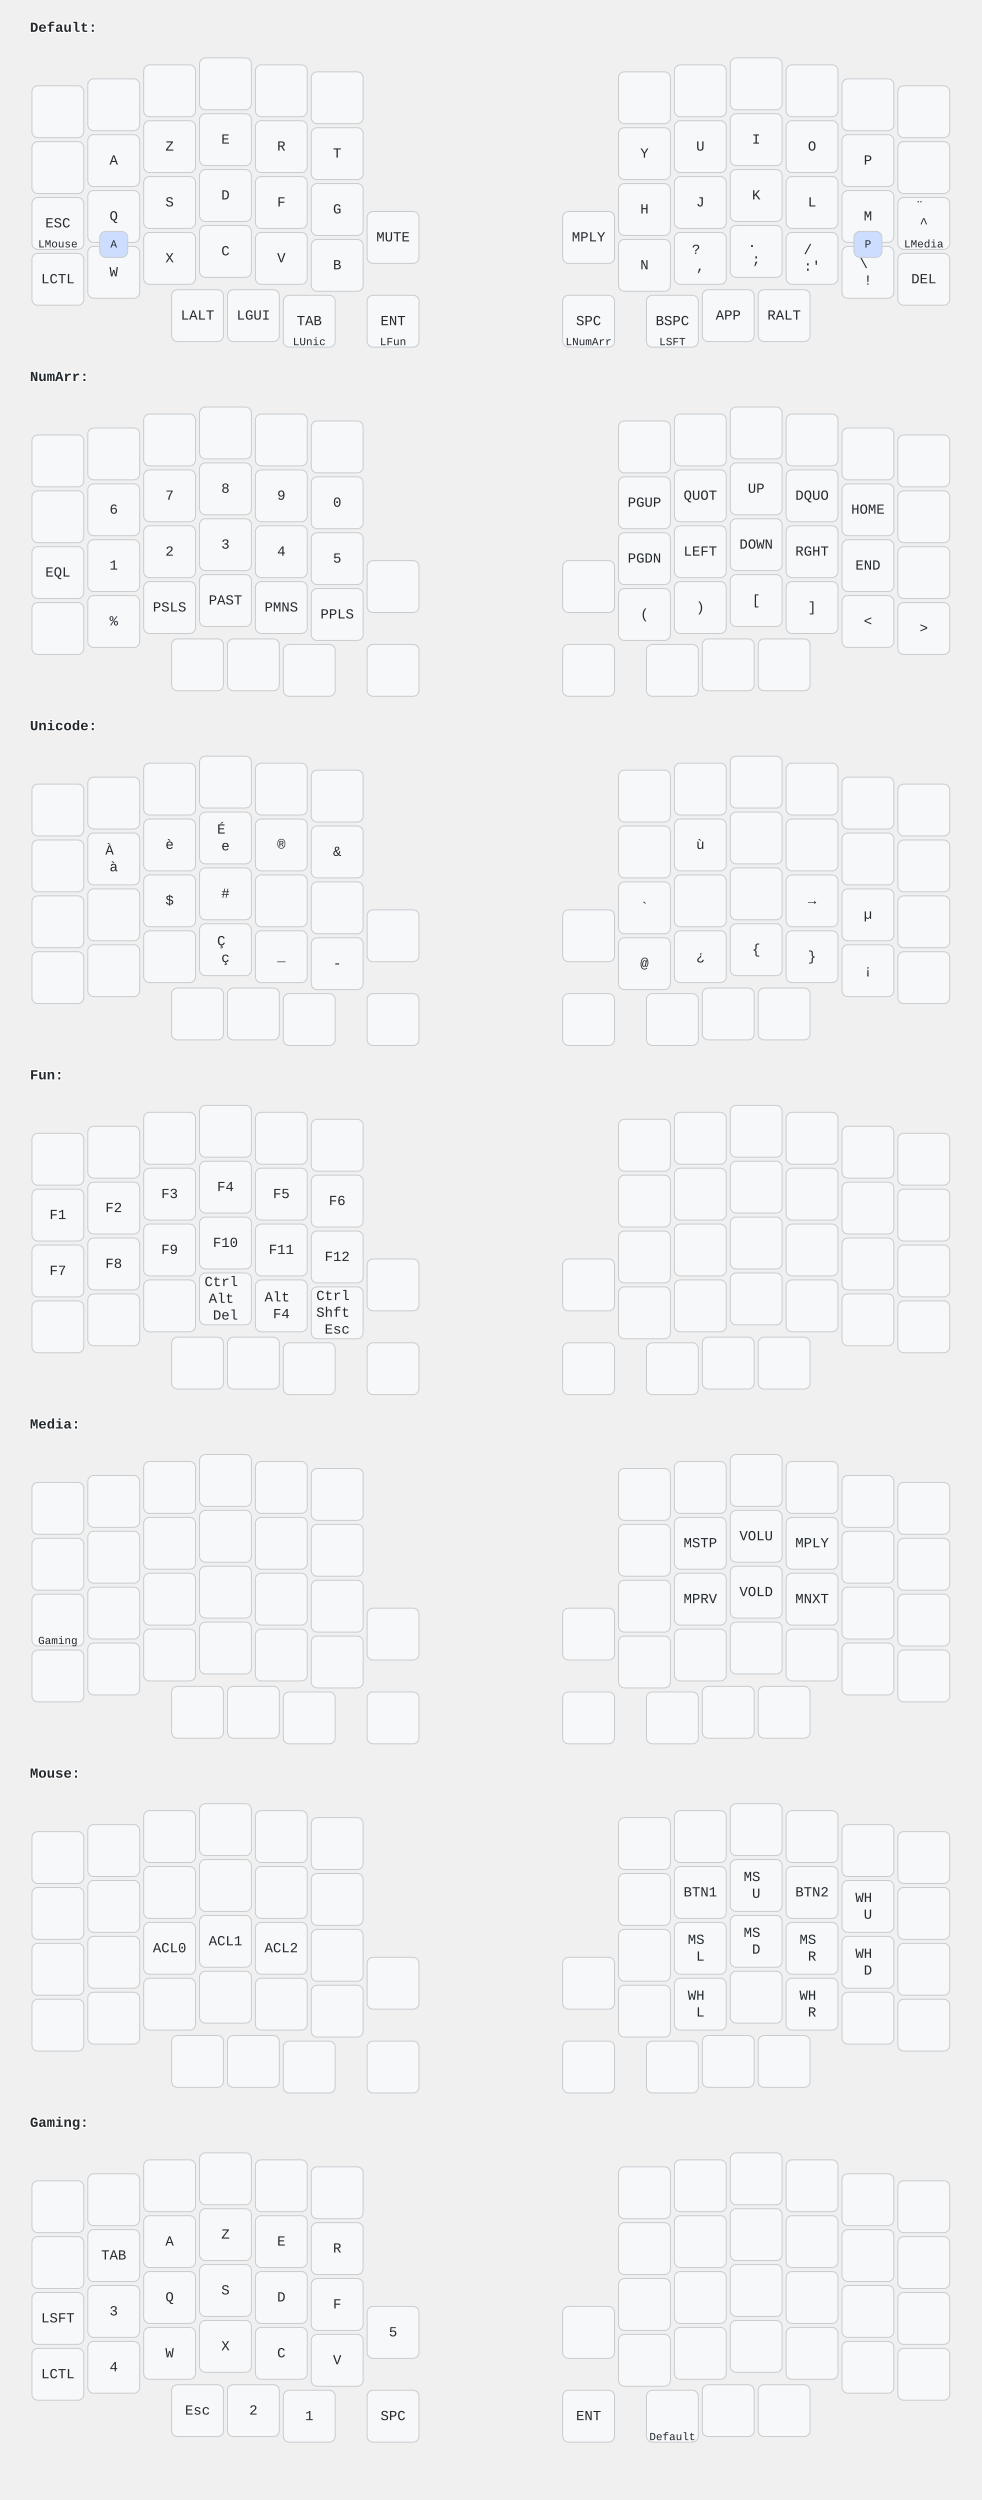
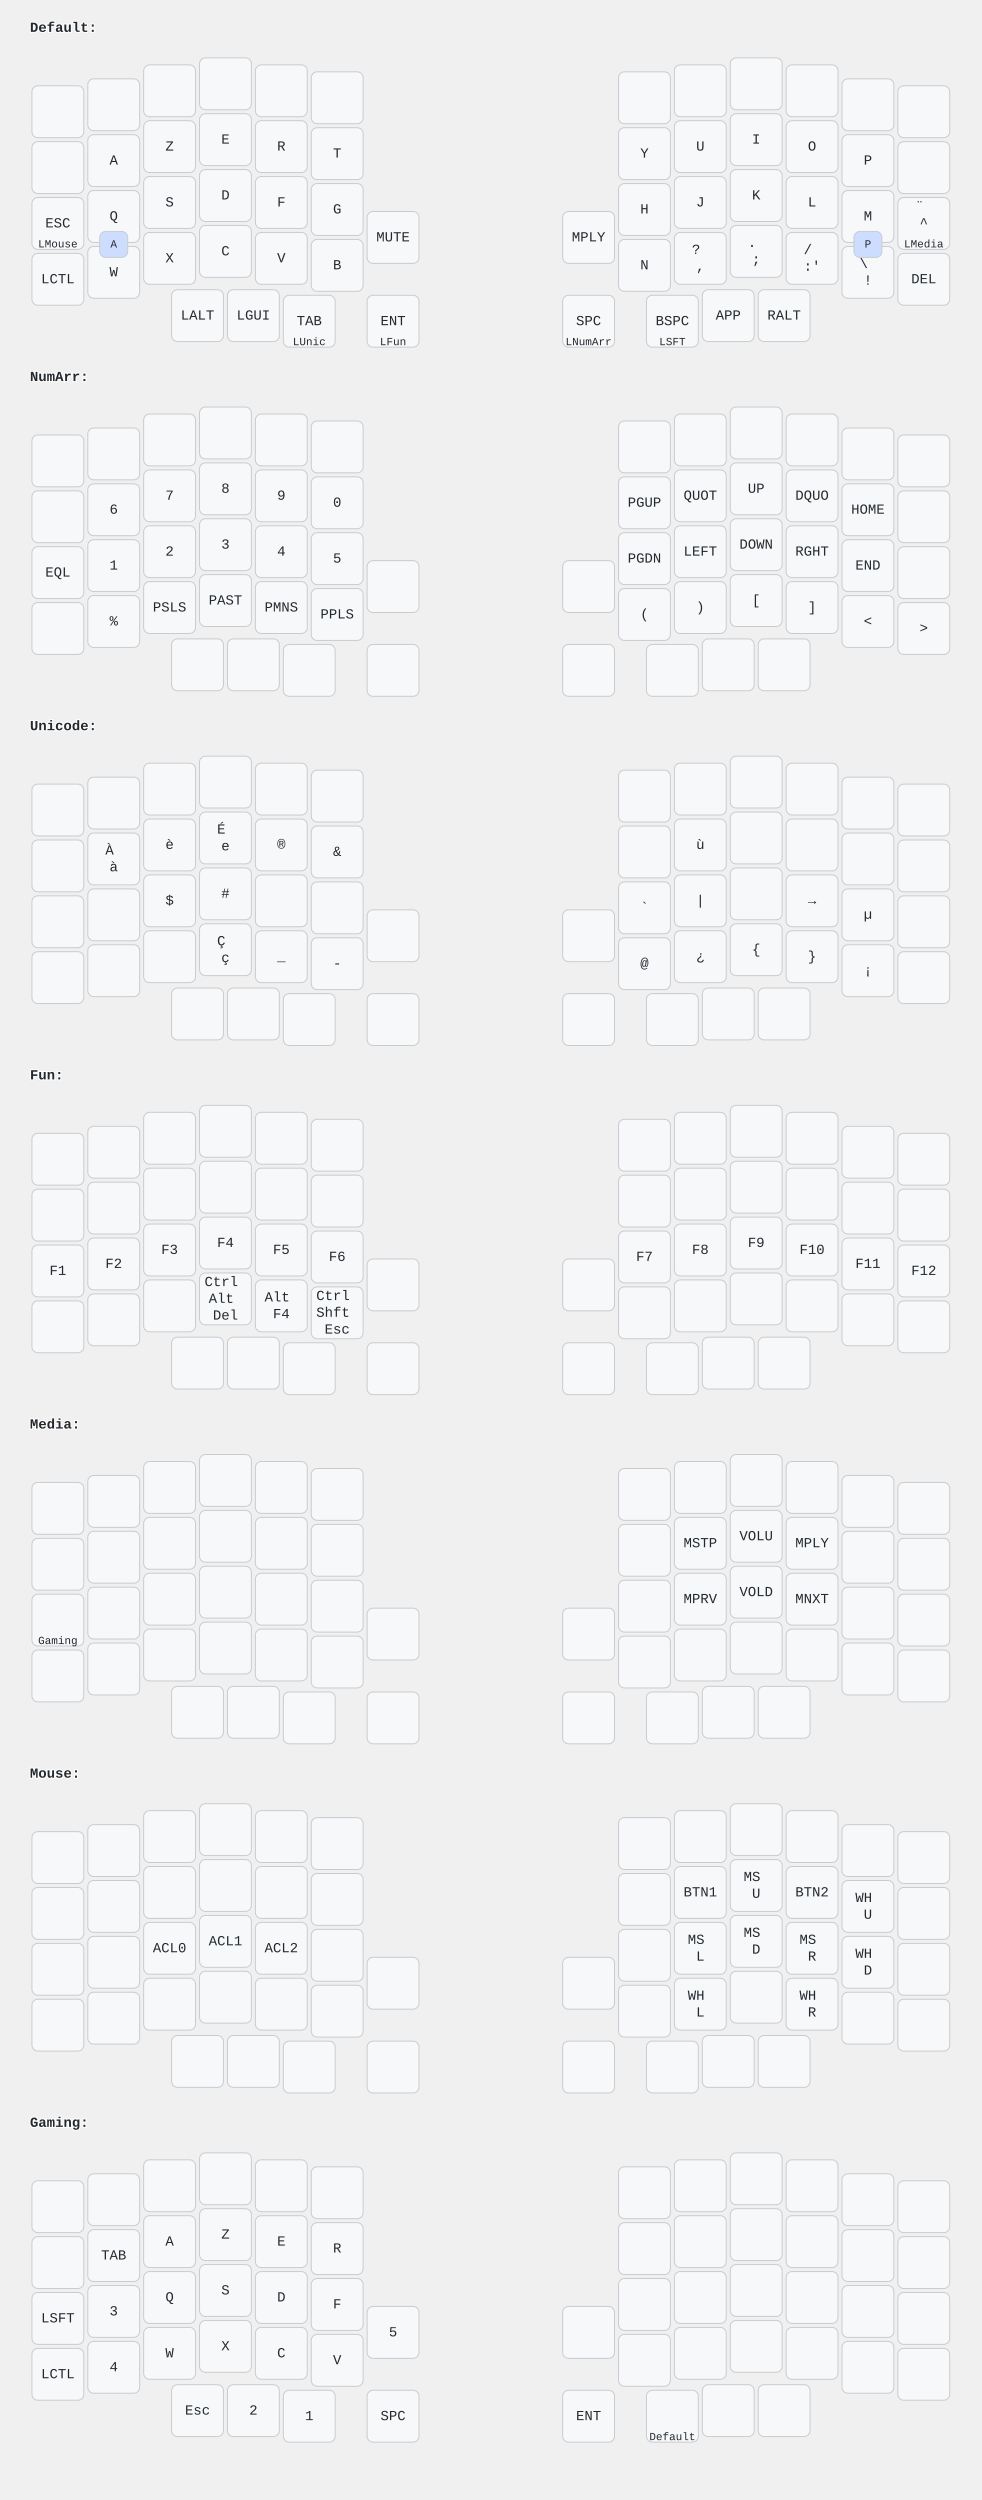
<svg xmlns="http://www.w3.org/2000/svg" width="984.0" height="2506.0" viewBox="0 0 984.0 2506.0">
  <style>/* font and background color specifications */
svg {
    font-family: SFMono-Regular,Consolas,Liberation Mono,Menlo,monospace;
    font-size: 14px;
    font-kerning: normal;
    text-rendering: optimizeLegibility;
    fill: #24292e;
}

/* default key styling */
rect {
    fill: #f6f8fa;
    stroke: #c9cccf;
    stroke-width: 1;
}

/* color accent for combo boxes */
rect.combo {
    fill: #cdf;
}

/* color accent for held keys */
rect.held, rect.combo.held {
    fill: #fdd;
}

/* color accent for ghost (optional) keys */
rect.ghost, rect.combo.ghost {
    fill: #ddd;
}

text {
    text-anchor: middle;
    dominant-baseline: middle;
}

/* styling for layer labels */
text.label {
    font-weight: bold;
    text-anchor: start;
    stroke: white;
    stroke-width: 2;
    paint-order: stroke;
}

/* styling for combo tap, and key hold/shifted label text */
text.combo, text.hold, text.shifted {
    font-size: 11px;
}

text.hold {
    text-anchor: middle;
    dominant-baseline: auto;
}

text.shifted {
    text-anchor: middle;
    dominant-baseline: hanging;
}

/* styling for hold/shifted label text in combo box */
text.combo.hold, text.combo.shifted {
    font-size: 8px;
}

/* styling for combo dendrons */
path {
    stroke-width: 1;
    stroke: gray;
    fill: none;
}
</style>
  <text x="30.0" y="28.0" class="label">Default:</text>
  <rect rx="6.0" ry="6.0" x="32.0" y="86.0" width="52.0" height="52.0" class="" />
  <rect rx="6.0" ry="6.0" x="88.0" y="79.0" width="52.0" height="52.0" class="" />
  <rect rx="6.0" ry="6.0" x="144.0" y="65.0" width="52.0" height="52.0" class="" />
  <rect rx="6.0" ry="6.0" x="200.0" y="58.0" width="52.0" height="52.0" class="" />
  <rect rx="6.0" ry="6.0" x="256.0" y="65.0" width="52.0" height="52.0" class="" />
  <rect rx="6.0" ry="6.0" x="312.0" y="72.0" width="52.0" height="52.0" class="" />
  <rect rx="6.0" ry="6.0" x="620.0" y="72.0" width="52.0" height="52.0" class="" />
  <rect rx="6.0" ry="6.0" x="676.0" y="65.0" width="52.0" height="52.0" class="" />
  <rect rx="6.0" ry="6.0" x="732.0" y="58.0" width="52.0" height="52.0" class="" />
  <rect rx="6.0" ry="6.0" x="788.0" y="65.0" width="52.0" height="52.0" class="" />
  <rect rx="6.0" ry="6.0" x="844.0" y="79.0" width="52.0" height="52.0" class="" />
  <rect rx="6.0" ry="6.0" x="900.0" y="86.0" width="52.0" height="52.0" class="" />
  <rect rx="6.0" ry="6.0" x="32.0" y="142.0" width="52.0" height="52.0" class="" />
  <rect rx="6.0" ry="6.0" x="88.0" y="135.0" width="52.0" height="52.0" class="" />
  <text x="114.0" y="161.0" class="tap">A</text>
  <rect rx="6.0" ry="6.0" x="144.0" y="121.0" width="52.0" height="52.0" class="" />
  <text x="170.0" y="147.0" class="tap">Z</text>
  <rect rx="6.0" ry="6.0" x="200.0" y="114.0" width="52.0" height="52.0" class="" />
  <text x="226.0" y="140.0" class="tap">E</text>
  <rect rx="6.0" ry="6.0" x="256.0" y="121.0" width="52.0" height="52.0" class="" />
  <text x="282.0" y="147.0" class="tap">R</text>
  <rect rx="6.0" ry="6.0" x="312.0" y="128.0" width="52.0" height="52.0" class="" />
  <text x="338.0" y="154.0" class="tap">T</text>
  <rect rx="6.0" ry="6.0" x="620.0" y="128.0" width="52.0" height="52.0" class="" />
  <text x="646.0" y="154.0" class="tap">Y</text>
  <rect rx="6.0" ry="6.0" x="676.0" y="121.0" width="52.0" height="52.0" class="" />
  <text x="702.0" y="147.0" class="tap">U</text>
  <rect rx="6.0" ry="6.0" x="732.0" y="114.0" width="52.0" height="52.0" class="" />
  <text x="758.0" y="140.0" class="tap">I</text>
  <rect rx="6.0" ry="6.0" x="788.0" y="121.0" width="52.0" height="52.0" class="" />
  <text x="814.0" y="147.0" class="tap">O</text>
  <rect rx="6.0" ry="6.0" x="844.0" y="135.0" width="52.0" height="52.0" class="" />
  <text x="870.0" y="161.0" class="tap">P</text>
  <rect rx="6.0" ry="6.0" x="900.0" y="142.0" width="52.0" height="52.0" class="" />
  <rect rx="6.0" ry="6.0" x="32.0" y="198.0" width="52.0" height="52.0" class="" />
  <text x="58.0" y="224.0" class="tap">ESC</text>
  <text x="58.0" y="248.0" class="hold">LMouse</text>
  <rect rx="6.0" ry="6.0" x="88.0" y="191.0" width="52.0" height="52.0" class="" />
  <text x="114.0" y="217.0" class="tap">Q</text>
  <rect rx="6.0" ry="6.0" x="144.0" y="177.0" width="52.0" height="52.0" class="" />
  <text x="170.0" y="203.0" class="tap">S</text>
  <rect rx="6.0" ry="6.0" x="200.0" y="170.0" width="52.0" height="52.0" class="" />
  <text x="226.0" y="196.0" class="tap">D</text>
  <rect rx="6.0" ry="6.0" x="256.0" y="177.0" width="52.0" height="52.0" class="" />
  <text x="282.0" y="203.0" class="tap">F</text>
  <rect rx="6.0" ry="6.0" x="312.0" y="184.0" width="52.0" height="52.0" class="" />
  <text x="338.0" y="210.0" class="tap">G</text>
  <rect rx="6.0" ry="6.0" x="620.0" y="184.0" width="52.0" height="52.0" class="" />
  <text x="646.0" y="210.0" class="tap">H</text>
  <rect rx="6.0" ry="6.0" x="676.0" y="177.0" width="52.0" height="52.0" class="" />
  <text x="702.0" y="203.0" class="tap">J</text>
  <rect rx="6.0" ry="6.0" x="732.0" y="170.0" width="52.0" height="52.0" class="" />
  <text x="758.0" y="196.0" class="tap">K</text>
  <rect rx="6.0" ry="6.0" x="788.0" y="177.0" width="52.0" height="52.0" class="" />
  <text x="814.0" y="203.0" class="tap">L</text>
  <rect rx="6.0" ry="6.0" x="844.0" y="191.0" width="52.0" height="52.0" class="" />
  <text x="870.0" y="217.0" class="tap">M</text>
  <rect rx="6.0" ry="6.0" x="900.0" y="198.0" width="52.0" height="52.0" class="" />
  <text x="926.0" y="224.0" class="tap">
    <tspan x="926.0" dy="-1.2em">¨</tspan>
    <tspan x="926.0" dy="1.2em">^</tspan>
  </text>
  <text x="926.0" y="248.0" class="hold">LMedia</text>
  <rect rx="6.0" ry="6.0" x="32.0" y="254.0" width="52.0" height="52.0" class="" />
  <text x="58.0" y="280.0" class="tap">LCTL</text>
  <rect rx="6.0" ry="6.0" x="88.0" y="247.0" width="52.0" height="52.0" class="" />
  <text x="114.0" y="273.0" class="tap">W</text>
  <rect rx="6.0" ry="6.0" x="144.0" y="233.0" width="52.0" height="52.0" class="" />
  <text x="170.0" y="259.0" class="tap">X</text>
  <rect rx="6.0" ry="6.0" x="200.0" y="226.0" width="52.0" height="52.0" class="" />
  <text x="226.0" y="252.0" class="tap">C</text>
  <rect rx="6.0" ry="6.0" x="256.0" y="233.0" width="52.0" height="52.0" class="" />
  <text x="282.0" y="259.0" class="tap">V</text>
  <rect rx="6.0" ry="6.0" x="312.0" y="240.0" width="52.0" height="52.0" class="" />
  <text x="338.0" y="266.0" class="tap">B</text>
  <rect rx="6.0" ry="6.0" x="368.0" y="212.0" width="52.0" height="52.0" class="" />
  <text x="394.0" y="238.0" class="tap">MUTE</text>
  <rect rx="6.0" ry="6.0" x="564.0" y="212.0" width="52.0" height="52.0" class="" />
  <text x="590.0" y="238.0" class="tap">MPLY</text>
  <rect rx="6.0" ry="6.0" x="620.0" y="240.0" width="52.0" height="52.0" class="" />
  <text x="646.0" y="266.0" class="tap">N</text>
  <rect rx="6.0" ry="6.0" x="676.0" y="233.0" width="52.0" height="52.0" class="" />
  <text x="702.0" y="259.0" class="tap">
    <tspan x="702.0" dy="-0.6em">?</tspan>
    <tspan x="702.0" dy="1.2em">,</tspan>
  </text>
  <rect rx="6.0" ry="6.0" x="732.0" y="226.0" width="52.0" height="52.0" class="" />
  <text x="758.0" y="252.0" class="tap">
    <tspan x="758.0" dy="-0.6em">.</tspan>
    <tspan x="758.0" dy="1.2em">;</tspan>
  </text>
  <rect rx="6.0" ry="6.0" x="788.0" y="233.0" width="52.0" height="52.0" class="" />
  <text x="814.0" y="259.0" class="tap">
    <tspan x="814.0" dy="-0.6em">/</tspan>
    <tspan x="814.0" dy="1.2em">:'</tspan>
  </text>
  <rect rx="6.0" ry="6.0" x="844.0" y="247.0" width="52.0" height="52.0" class="" />
  <text x="870.0" y="273.0" class="tap">
    <tspan x="870.0" dy="-0.6em">\</tspan>
    <tspan x="870.0" dy="1.2em">!</tspan>
  </text>
  <rect rx="6.0" ry="6.0" x="900.0" y="254.0" width="52.0" height="52.0" class="" />
  <text x="926.0" y="280.0" class="tap">DEL</text>
  <rect rx="6.0" ry="6.0" x="172.0" y="290.4" width="52.0" height="52.0" class="" />
  <text x="198.0" y="316.4" class="tap">LALT</text>
  <rect rx="6.0" ry="6.0" x="228.0" y="290.4" width="52.0" height="52.0" class="" />
  <text x="254.0" y="316.4" class="tap">LGUI</text>
  <rect rx="6.0" ry="6.0" x="284.0" y="296.0" width="52.0" height="52.0" class="" />
  <text x="310.0" y="322.0" class="tap">TAB</text>
  <text x="310.0" y="346.0" class="hold">LUnic</text>
  <rect rx="6.0" ry="6.0" x="368.0" y="296.0" width="52.0" height="52.0" class="" />
  <text x="394.0" y="322.0" class="tap">ENT</text>
  <text x="394.0" y="346.0" class="hold">LFun</text>
  <rect rx="6.0" ry="6.0" x="564.0" y="296.0" width="52.0" height="52.0" class="" />
  <text x="590.0" y="322.0" class="tap">SPC</text>
  <text x="590.0" y="346.0" class="hold">LNumArr</text>
  <rect rx="6.0" ry="6.0" x="648.0" y="296.0" width="52.0" height="52.0" class="" />
  <text x="674.0" y="322.0" class="tap">BSPC</text>
  <text x="674.0" y="346.0" class="hold">LSFT</text>
  <rect rx="6.0" ry="6.0" x="704.0" y="290.4" width="52.0" height="52.0" class="" />
  <text x="730.0" y="316.4" class="tap">APP</text>
  <rect rx="6.0" ry="6.0" x="760.0" y="290.4" width="52.0" height="52.0" class="" />
  <text x="786.0" y="316.4" class="tap">RALT</text>
  <rect rx="6.0" ry="6.0" x="100.0" y="232.0" width="28.0" height="26.0" class="combo" />
  <text x="114.0" y="245.0" class="combo">A</text>
  <rect rx="6.0" ry="6.0" x="856.0" y="232.0" width="28.0" height="26.0" class="combo" />
  <text x="870.0" y="245.0" class="combo">P</text>
  <text x="30.0" y="378.0" class="label">NumArr:</text>
  <rect rx="6.0" ry="6.0" x="32.0" y="436.0" width="52.0" height="52.0" class="" />
  <rect rx="6.0" ry="6.0" x="88.0" y="429.0" width="52.0" height="52.0" class="" />
  <rect rx="6.0" ry="6.0" x="144.0" y="415.0" width="52.0" height="52.0" class="" />
  <rect rx="6.0" ry="6.0" x="200.0" y="408.0" width="52.0" height="52.0" class="" />
  <rect rx="6.0" ry="6.0" x="256.0" y="415.0" width="52.0" height="52.0" class="" />
  <rect rx="6.0" ry="6.0" x="312.0" y="422.0" width="52.0" height="52.0" class="" />
  <rect rx="6.0" ry="6.0" x="620.0" y="422.0" width="52.0" height="52.0" class="" />
  <rect rx="6.0" ry="6.0" x="676.0" y="415.0" width="52.0" height="52.0" class="" />
  <rect rx="6.0" ry="6.0" x="732.0" y="408.0" width="52.0" height="52.0" class="" />
  <rect rx="6.0" ry="6.0" x="788.0" y="415.0" width="52.0" height="52.0" class="" />
  <rect rx="6.0" ry="6.0" x="844.0" y="429.0" width="52.0" height="52.0" class="" />
  <rect rx="6.0" ry="6.0" x="900.0" y="436.0" width="52.0" height="52.0" class="" />
  <rect rx="6.0" ry="6.0" x="32.0" y="492.0" width="52.0" height="52.0" class="" />
  <rect rx="6.0" ry="6.0" x="88.0" y="485.0" width="52.0" height="52.0" class="" />
  <text x="114.0" y="511.0" class="tap">6</text>
  <rect rx="6.0" ry="6.0" x="144.0" y="471.0" width="52.0" height="52.0" class="" />
  <text x="170.0" y="497.0" class="tap">7</text>
  <rect rx="6.0" ry="6.0" x="200.0" y="464.0" width="52.0" height="52.0" class="" />
  <text x="226.0" y="490.0" class="tap">8</text>
  <rect rx="6.0" ry="6.0" x="256.0" y="471.0" width="52.0" height="52.0" class="" />
  <text x="282.0" y="497.0" class="tap">9</text>
  <rect rx="6.0" ry="6.0" x="312.0" y="478.0" width="52.0" height="52.0" class="" />
  <text x="338.0" y="504.0" class="tap">0</text>
  <rect rx="6.0" ry="6.0" x="620.0" y="478.0" width="52.0" height="52.0" class="" />
  <text x="646.0" y="504.0" class="tap">PGUP</text>
  <rect rx="6.0" ry="6.0" x="676.0" y="471.0" width="52.0" height="52.0" class="" />
  <text x="702.0" y="497.0" class="tap">QUOT</text>
  <rect rx="6.0" ry="6.0" x="732.0" y="464.0" width="52.0" height="52.0" class="" />
  <text x="758.0" y="490.0" class="tap">UP</text>
  <rect rx="6.0" ry="6.0" x="788.0" y="471.0" width="52.0" height="52.0" class="" />
  <text x="814.0" y="497.0" class="tap">DQUO</text>
  <rect rx="6.0" ry="6.0" x="844.0" y="485.0" width="52.0" height="52.0" class="" />
  <text x="870.0" y="511.0" class="tap">HOME</text>
  <rect rx="6.0" ry="6.0" x="900.0" y="492.0" width="52.0" height="52.0" class="" />
  <rect rx="6.0" ry="6.0" x="32.0" y="548.0" width="52.0" height="52.0" class="" />
  <text x="58.0" y="574.0" class="tap">EQL</text>
  <rect rx="6.0" ry="6.0" x="88.0" y="541.0" width="52.0" height="52.0" class="" />
  <text x="114.0" y="567.0" class="tap">1</text>
  <rect rx="6.0" ry="6.0" x="144.0" y="527.0" width="52.0" height="52.0" class="" />
  <text x="170.0" y="553.0" class="tap">2</text>
  <rect rx="6.0" ry="6.0" x="200.0" y="520.0" width="52.0" height="52.0" class="" />
  <text x="226.0" y="546.0" class="tap">3</text>
  <rect rx="6.0" ry="6.0" x="256.0" y="527.0" width="52.0" height="52.0" class="" />
  <text x="282.0" y="553.0" class="tap">4</text>
  <rect rx="6.0" ry="6.0" x="312.0" y="534.0" width="52.0" height="52.0" class="" />
  <text x="338.0" y="560.0" class="tap">5</text>
  <rect rx="6.0" ry="6.0" x="620.0" y="534.0" width="52.0" height="52.0" class="" />
  <text x="646.0" y="560.0" class="tap">PGDN</text>
  <rect rx="6.0" ry="6.0" x="676.0" y="527.0" width="52.0" height="52.0" class="" />
  <text x="702.0" y="553.0" class="tap">LEFT</text>
  <rect rx="6.0" ry="6.0" x="732.0" y="520.0" width="52.0" height="52.0" class="" />
  <text x="758.0" y="546.0" class="tap">DOWN</text>
  <rect rx="6.0" ry="6.0" x="788.0" y="527.0" width="52.0" height="52.0" class="" />
  <text x="814.0" y="553.0" class="tap">RGHT</text>
  <rect rx="6.0" ry="6.0" x="844.0" y="541.0" width="52.0" height="52.0" class="" />
  <text x="870.0" y="567.0" class="tap">END</text>
  <rect rx="6.0" ry="6.0" x="900.0" y="548.0" width="52.0" height="52.0" class="" />
  <rect rx="6.0" ry="6.0" x="32.0" y="604.0" width="52.0" height="52.0" class="" />
  <rect rx="6.0" ry="6.0" x="88.0" y="597.0" width="52.0" height="52.0" class="" />
  <text x="114.0" y="623.0" class="tap">%</text>
  <rect rx="6.0" ry="6.0" x="144.0" y="583.0" width="52.0" height="52.0" class="" />
  <text x="170.0" y="609.0" class="tap">PSLS</text>
  <rect rx="6.0" ry="6.0" x="200.0" y="576.0" width="52.0" height="52.0" class="" />
  <text x="226.0" y="602.0" class="tap">PAST</text>
  <rect rx="6.0" ry="6.0" x="256.0" y="583.0" width="52.0" height="52.0" class="" />
  <text x="282.0" y="609.0" class="tap">PMNS</text>
  <rect rx="6.0" ry="6.0" x="312.0" y="590.0" width="52.0" height="52.0" class="" />
  <text x="338.0" y="616.0" class="tap">PPLS</text>
  <rect rx="6.0" ry="6.0" x="368.0" y="562.0" width="52.0" height="52.0" class="" />
  <rect rx="6.0" ry="6.0" x="564.0" y="562.0" width="52.0" height="52.0" class="" />
  <rect rx="6.0" ry="6.0" x="620.0" y="590.0" width="52.0" height="52.0" class="" />
  <text x="646.0" y="616.0" class="tap">(</text>
  <rect rx="6.0" ry="6.0" x="676.0" y="583.0" width="52.0" height="52.0" class="" />
  <text x="702.0" y="609.0" class="tap">)</text>
  <rect rx="6.0" ry="6.0" x="732.0" y="576.0" width="52.0" height="52.0" class="" />
  <text x="758.0" y="602.0" class="tap">[</text>
  <rect rx="6.0" ry="6.0" x="788.0" y="583.0" width="52.0" height="52.0" class="" />
  <text x="814.0" y="609.0" class="tap">]</text>
  <rect rx="6.0" ry="6.0" x="844.0" y="597.0" width="52.0" height="52.0" class="" />
  <text x="870.0" y="623.0" class="tap">&lt;</text>
  <rect rx="6.0" ry="6.0" x="900.0" y="604.0" width="52.0" height="52.0" class="" />
  <text x="926.0" y="630.0" class="tap">&gt;</text>
  <rect rx="6.0" ry="6.0" x="172.0" y="640.4" width="52.0" height="52.0" class="" />
  <rect rx="6.0" ry="6.0" x="228.0" y="640.4" width="52.0" height="52.0" class="" />
  <rect rx="6.0" ry="6.0" x="284.0" y="646.0" width="52.0" height="52.0" class="" />
  <rect rx="6.0" ry="6.0" x="368.0" y="646.0" width="52.0" height="52.0" class="" />
  <rect rx="6.0" ry="6.0" x="564.0" y="646.0" width="52.0" height="52.0" class="" />
  <rect rx="6.0" ry="6.0" x="648.0" y="646.0" width="52.0" height="52.0" class="" />
  <rect rx="6.0" ry="6.0" x="704.0" y="640.4" width="52.0" height="52.0" class="" />
  <rect rx="6.0" ry="6.0" x="760.0" y="640.4" width="52.0" height="52.0" class="" />
  <text x="30.0" y="728.0" class="label">Unicode:</text>
  <rect rx="6.0" ry="6.0" x="32.0" y="786.0" width="52.0" height="52.0" class="" />
  <rect rx="6.0" ry="6.0" x="88.0" y="779.0" width="52.0" height="52.0" class="" />
  <rect rx="6.0" ry="6.0" x="144.0" y="765.0" width="52.0" height="52.0" class="" />
  <rect rx="6.0" ry="6.0" x="200.0" y="758.0" width="52.0" height="52.0" class="" />
  <rect rx="6.0" ry="6.0" x="256.0" y="765.0" width="52.0" height="52.0" class="" />
  <rect rx="6.0" ry="6.0" x="312.0" y="772.0" width="52.0" height="52.0" class="" />
  <rect rx="6.0" ry="6.0" x="620.0" y="772.0" width="52.0" height="52.0" class="" />
  <rect rx="6.0" ry="6.0" x="676.0" y="765.0" width="52.0" height="52.0" class="" />
  <rect rx="6.0" ry="6.0" x="732.0" y="758.0" width="52.0" height="52.0" class="" />
  <rect rx="6.0" ry="6.0" x="788.0" y="765.0" width="52.0" height="52.0" class="" />
  <rect rx="6.0" ry="6.0" x="844.0" y="779.0" width="52.0" height="52.0" class="" />
  <rect rx="6.0" ry="6.0" x="900.0" y="786.0" width="52.0" height="52.0" class="" />
  <rect rx="6.0" ry="6.0" x="32.0" y="842.0" width="52.0" height="52.0" class="" />
  <rect rx="6.0" ry="6.0" x="88.0" y="835.0" width="52.0" height="52.0" class="" />
  <text x="114.0" y="861.0" class="tap">
    <tspan x="114.0" dy="-0.6em">À</tspan>
    <tspan x="114.0" dy="1.2em">à</tspan>
  </text>
  <rect rx="6.0" ry="6.0" x="144.0" y="821.0" width="52.0" height="52.0" class="" />
  <text x="170.0" y="847.0" class="tap">è</text>
  <rect rx="6.0" ry="6.0" x="200.0" y="814.0" width="52.0" height="52.0" class="" />
  <text x="226.0" y="840.0" class="tap">
    <tspan x="226.0" dy="-0.6em">É</tspan>
    <tspan x="226.0" dy="1.2em">e</tspan>
  </text>
  <rect rx="6.0" ry="6.0" x="256.0" y="821.0" width="52.0" height="52.0" class="" />
  <text x="282.0" y="847.0" class="tap">®</text>
  <rect rx="6.0" ry="6.0" x="312.0" y="828.0" width="52.0" height="52.0" class="" />
  <text x="338.0" y="854.0" class="tap">&amp;</text>
  <rect rx="6.0" ry="6.0" x="620.0" y="828.0" width="52.0" height="52.0" class="" />
  <rect rx="6.0" ry="6.0" x="676.0" y="821.0" width="52.0" height="52.0" class="" />
  <text x="702.0" y="847.0" class="tap">ù</text>
  <rect rx="6.0" ry="6.0" x="732.0" y="814.0" width="52.0" height="52.0" class="" />
  <rect rx="6.0" ry="6.0" x="788.0" y="821.0" width="52.0" height="52.0" class="" />
  <rect rx="6.0" ry="6.0" x="844.0" y="835.0" width="52.0" height="52.0" class="" />
  <rect rx="6.0" ry="6.0" x="900.0" y="842.0" width="52.0" height="52.0" class="" />
  <rect rx="6.0" ry="6.0" x="32.0" y="898.0" width="52.0" height="52.0" class="" />
  <rect rx="6.0" ry="6.0" x="88.0" y="891.0" width="52.0" height="52.0" class="" />
  <rect rx="6.0" ry="6.0" x="144.0" y="877.0" width="52.0" height="52.0" class="" />
  <text x="170.0" y="903.0" class="tap">$</text>
  <rect rx="6.0" ry="6.0" x="200.0" y="870.0" width="52.0" height="52.0" class="" />
  <text x="226.0" y="896.0" class="tap">#</text>
  <rect rx="6.0" ry="6.0" x="256.0" y="877.0" width="52.0" height="52.0" class="" />
  <rect rx="6.0" ry="6.0" x="312.0" y="884.0" width="52.0" height="52.0" class="" />
  <rect rx="6.0" ry="6.0" x="620.0" y="884.0" width="52.0" height="52.0" class="" />
  <text x="646.0" y="910.0" class="tap">`</text>
  <rect rx="6.0" ry="6.0" x="676.0" y="877.0" width="52.0" height="52.0" class="" />
+   <text x="702.0" y="903.0" class="tap">|</text>
  <rect rx="6.0" ry="6.0" x="732.0" y="870.0" width="52.0" height="52.0" class="" />
  <rect rx="6.0" ry="6.0" x="788.0" y="877.0" width="52.0" height="52.0" class="" />
  <text x="814.0" y="903.0" class="tap">→</text>
  <rect rx="6.0" ry="6.0" x="844.0" y="891.0" width="52.0" height="52.0" class="" />
  <text x="870.0" y="917.0" class="tap">µ</text>
  <rect rx="6.0" ry="6.0" x="900.0" y="898.0" width="52.0" height="52.0" class="" />
  <rect rx="6.0" ry="6.0" x="32.0" y="954.0" width="52.0" height="52.0" class="" />
  <rect rx="6.0" ry="6.0" x="88.0" y="947.0" width="52.0" height="52.0" class="" />
  <rect rx="6.0" ry="6.0" x="144.0" y="933.0" width="52.0" height="52.0" class="" />
  <rect rx="6.0" ry="6.0" x="200.0" y="926.0" width="52.0" height="52.0" class="" />
  <text x="226.0" y="952.0" class="tap">
    <tspan x="226.0" dy="-0.6em">Ç</tspan>
    <tspan x="226.0" dy="1.2em">ç</tspan>
  </text>
  <rect rx="6.0" ry="6.0" x="256.0" y="933.0" width="52.0" height="52.0" class="" />
  <text x="282.0" y="959.0" class="tap">_</text>
  <rect rx="6.0" ry="6.0" x="312.0" y="940.0" width="52.0" height="52.0" class="" />
  <text x="338.0" y="966.0" class="tap">-</text>
  <rect rx="6.0" ry="6.0" x="368.0" y="912.0" width="52.0" height="52.0" class="" />
  <rect rx="6.0" ry="6.0" x="564.0" y="912.0" width="52.0" height="52.0" class="" />
  <rect rx="6.0" ry="6.0" x="620.0" y="940.0" width="52.0" height="52.0" class="" />
  <text x="646.0" y="966.0" class="tap">@</text>
  <rect rx="6.0" ry="6.0" x="676.0" y="933.0" width="52.0" height="52.0" class="" />
  <text x="702.0" y="959.0" class="tap">¿</text>
  <rect rx="6.0" ry="6.0" x="732.0" y="926.0" width="52.0" height="52.0" class="" />
  <text x="758.0" y="952.0" class="tap">{</text>
  <rect rx="6.0" ry="6.0" x="788.0" y="933.0" width="52.0" height="52.0" class="" />
  <text x="814.0" y="959.0" class="tap">}</text>
  <rect rx="6.0" ry="6.0" x="844.0" y="947.0" width="52.0" height="52.0" class="" />
  <text x="870.0" y="973.0" class="tap">¡</text>
  <rect rx="6.0" ry="6.0" x="900.0" y="954.0" width="52.0" height="52.0" class="" />
  <rect rx="6.0" ry="6.0" x="172.0" y="990.4" width="52.0" height="52.0" class="" />
  <rect rx="6.0" ry="6.0" x="228.0" y="990.4" width="52.0" height="52.0" class="" />
  <rect rx="6.0" ry="6.0" x="284.0" y="996.0" width="52.0" height="52.0" class="" />
  <rect rx="6.0" ry="6.0" x="368.0" y="996.0" width="52.0" height="52.0" class="" />
  <rect rx="6.0" ry="6.0" x="564.0" y="996.0" width="52.0" height="52.0" class="" />
  <rect rx="6.0" ry="6.0" x="648.0" y="996.0" width="52.0" height="52.0" class="" />
  <rect rx="6.0" ry="6.0" x="704.0" y="990.4" width="52.0" height="52.0" class="" />
  <rect rx="6.0" ry="6.0" x="760.0" y="990.4" width="52.0" height="52.0" class="" />
  <text x="30.0" y="1078.0" class="label">Fun:</text>
  <rect rx="6.0" ry="6.0" x="32.0" y="1136.0" width="52.0" height="52.0" class="" />
  <rect rx="6.0" ry="6.0" x="88.0" y="1129.0" width="52.0" height="52.0" class="" />
  <rect rx="6.0" ry="6.0" x="144.0" y="1115.0" width="52.0" height="52.0" class="" />
  <rect rx="6.0" ry="6.0" x="200.0" y="1108.0" width="52.0" height="52.0" class="" />
  <rect rx="6.0" ry="6.0" x="256.0" y="1115.0" width="52.0" height="52.0" class="" />
  <rect rx="6.0" ry="6.0" x="312.0" y="1122.0" width="52.0" height="52.0" class="" />
  <rect rx="6.0" ry="6.0" x="620.0" y="1122.0" width="52.0" height="52.0" class="" />
  <rect rx="6.0" ry="6.0" x="676.0" y="1115.0" width="52.0" height="52.0" class="" />
  <rect rx="6.0" ry="6.0" x="732.0" y="1108.0" width="52.0" height="52.0" class="" />
  <rect rx="6.0" ry="6.0" x="788.0" y="1115.0" width="52.0" height="52.0" class="" />
  <rect rx="6.0" ry="6.0" x="844.0" y="1129.0" width="52.0" height="52.0" class="" />
  <rect rx="6.0" ry="6.0" x="900.0" y="1136.0" width="52.0" height="52.0" class="" />
  <rect rx="6.0" ry="6.0" x="32.0" y="1192.0" width="52.0" height="52.0" class="" />
-   <text x="58.0" y="1218.0" class="tap">F1</text>
  <rect rx="6.0" ry="6.0" x="88.0" y="1185.0" width="52.0" height="52.0" class="" />
-   <text x="114.0" y="1211.0" class="tap">F2</text>
  <rect rx="6.0" ry="6.0" x="144.0" y="1171.0" width="52.0" height="52.0" class="" />
-   <text x="170.0" y="1197.0" class="tap">F3</text>
  <rect rx="6.0" ry="6.0" x="200.0" y="1164.0" width="52.0" height="52.0" class="" />
-   <text x="226.0" y="1190.0" class="tap">F4</text>
  <rect rx="6.0" ry="6.0" x="256.0" y="1171.0" width="52.0" height="52.0" class="" />
-   <text x="282.0" y="1197.0" class="tap">F5</text>
  <rect rx="6.0" ry="6.0" x="312.0" y="1178.0" width="52.0" height="52.0" class="" />
-   <text x="338.0" y="1204.0" class="tap">F6</text>
  <rect rx="6.0" ry="6.0" x="620.0" y="1178.0" width="52.0" height="52.0" class="" />
  <rect rx="6.0" ry="6.0" x="676.0" y="1171.0" width="52.0" height="52.0" class="" />
  <rect rx="6.0" ry="6.0" x="732.0" y="1164.0" width="52.0" height="52.0" class="" />
  <rect rx="6.0" ry="6.0" x="788.0" y="1171.0" width="52.0" height="52.0" class="" />
  <rect rx="6.0" ry="6.0" x="844.0" y="1185.0" width="52.0" height="52.0" class="" />
  <rect rx="6.0" ry="6.0" x="900.0" y="1192.0" width="52.0" height="52.0" class="" />
  <rect rx="6.0" ry="6.0" x="32.0" y="1248.0" width="52.0" height="52.0" class="" />
-   <text x="58.0" y="1274.0" class="tap">F7</text>
+   <text x="58.0" y="1274.0" class="tap">F1</text>
  <rect rx="6.0" ry="6.0" x="88.0" y="1241.0" width="52.0" height="52.0" class="" />
-   <text x="114.0" y="1267.0" class="tap">F8</text>
+   <text x="114.0" y="1267.0" class="tap">F2</text>
  <rect rx="6.0" ry="6.0" x="144.0" y="1227.0" width="52.0" height="52.0" class="" />
-   <text x="170.0" y="1253.0" class="tap">F9</text>
+   <text x="170.0" y="1253.0" class="tap">F3</text>
  <rect rx="6.0" ry="6.0" x="200.0" y="1220.0" width="52.0" height="52.0" class="" />
-   <text x="226.0" y="1246.0" class="tap">F10</text>
+   <text x="226.0" y="1246.0" class="tap">F4</text>
  <rect rx="6.0" ry="6.0" x="256.0" y="1227.0" width="52.0" height="52.0" class="" />
-   <text x="282.0" y="1253.0" class="tap">F11</text>
+   <text x="282.0" y="1253.0" class="tap">F5</text>
  <rect rx="6.0" ry="6.0" x="312.0" y="1234.0" width="52.0" height="52.0" class="" />
-   <text x="338.0" y="1260.0" class="tap">F12</text>
+   <text x="338.0" y="1260.0" class="tap">F6</text>
  <rect rx="6.0" ry="6.0" x="620.0" y="1234.0" width="52.0" height="52.0" class="" />
+   <text x="646.0" y="1260.0" class="tap">F7</text>
  <rect rx="6.0" ry="6.0" x="676.0" y="1227.0" width="52.0" height="52.0" class="" />
+   <text x="702.0" y="1253.0" class="tap">F8</text>
  <rect rx="6.0" ry="6.0" x="732.0" y="1220.0" width="52.0" height="52.0" class="" />
+   <text x="758.0" y="1246.0" class="tap">F9</text>
  <rect rx="6.0" ry="6.0" x="788.0" y="1227.0" width="52.0" height="52.0" class="" />
+   <text x="814.0" y="1253.0" class="tap">F10</text>
  <rect rx="6.0" ry="6.0" x="844.0" y="1241.0" width="52.0" height="52.0" class="" />
+   <text x="870.0" y="1267.0" class="tap">F11</text>
  <rect rx="6.0" ry="6.0" x="900.0" y="1248.0" width="52.0" height="52.0" class="" />
+   <text x="926.0" y="1274.0" class="tap">F12</text>
  <rect rx="6.0" ry="6.0" x="32.0" y="1304.0" width="52.0" height="52.0" class="" />
  <rect rx="6.0" ry="6.0" x="88.0" y="1297.0" width="52.0" height="52.0" class="" />
  <rect rx="6.0" ry="6.0" x="144.0" y="1283.0" width="52.0" height="52.0" class="" />
  <rect rx="6.0" ry="6.0" x="200.0" y="1276.0" width="52.0" height="52.0" class="" />
  <text x="226.0" y="1302.0" class="tap">
    <tspan x="226.0" dy="-1.2em">Ctrl</tspan>
    <tspan x="226.0" dy="1.2em">Alt</tspan>
    <tspan x="226.0" dy="1.2em">Del</tspan>
  </text>
  <rect rx="6.0" ry="6.0" x="256.0" y="1283.0" width="52.0" height="52.0" class="" />
  <text x="282.0" y="1309.0" class="tap">
    <tspan x="282.0" dy="-0.6em">Alt</tspan>
    <tspan x="282.0" dy="1.2em">F4</tspan>
  </text>
  <rect rx="6.0" ry="6.0" x="312.0" y="1290.0" width="52.0" height="52.0" class="" />
  <text x="338.0" y="1316.0" class="tap">
    <tspan x="338.0" dy="-1.2em">Ctrl</tspan>
    <tspan x="338.0" dy="1.2em">Shft</tspan>
    <tspan x="338.0" dy="1.2em">Esc</tspan>
  </text>
  <rect rx="6.0" ry="6.0" x="368.0" y="1262.0" width="52.0" height="52.0" class="" />
  <rect rx="6.0" ry="6.0" x="564.0" y="1262.0" width="52.0" height="52.0" class="" />
  <rect rx="6.0" ry="6.0" x="620.0" y="1290.0" width="52.0" height="52.0" class="" />
  <rect rx="6.0" ry="6.0" x="676.0" y="1283.0" width="52.0" height="52.0" class="" />
  <rect rx="6.0" ry="6.0" x="732.0" y="1276.0" width="52.0" height="52.0" class="" />
  <rect rx="6.0" ry="6.0" x="788.0" y="1283.0" width="52.0" height="52.0" class="" />
  <rect rx="6.0" ry="6.0" x="844.0" y="1297.0" width="52.0" height="52.0" class="" />
  <rect rx="6.0" ry="6.0" x="900.0" y="1304.0" width="52.0" height="52.0" class="" />
  <rect rx="6.0" ry="6.0" x="172.0" y="1340.4" width="52.0" height="52.0" class="" />
  <rect rx="6.0" ry="6.0" x="228.0" y="1340.4" width="52.0" height="52.0" class="" />
  <rect rx="6.0" ry="6.0" x="284.0" y="1346.0" width="52.0" height="52.0" class="" />
  <rect rx="6.0" ry="6.0" x="368.0" y="1346.0" width="52.0" height="52.0" class="" />
  <rect rx="6.0" ry="6.0" x="564.0" y="1346.0" width="52.0" height="52.0" class="" />
  <rect rx="6.0" ry="6.0" x="648.0" y="1346.0" width="52.0" height="52.0" class="" />
  <rect rx="6.0" ry="6.0" x="704.0" y="1340.4" width="52.0" height="52.0" class="" />
  <rect rx="6.0" ry="6.0" x="760.0" y="1340.4" width="52.0" height="52.0" class="" />
  <text x="30.0" y="1428.0" class="label">Media:</text>
  <rect rx="6.0" ry="6.0" x="32.0" y="1486.0" width="52.0" height="52.0" class="" />
  <rect rx="6.0" ry="6.0" x="88.0" y="1479.0" width="52.0" height="52.0" class="" />
  <rect rx="6.0" ry="6.0" x="144.0" y="1465.0" width="52.0" height="52.0" class="" />
  <rect rx="6.0" ry="6.0" x="200.0" y="1458.0" width="52.0" height="52.0" class="" />
  <rect rx="6.0" ry="6.0" x="256.0" y="1465.0" width="52.0" height="52.0" class="" />
  <rect rx="6.0" ry="6.0" x="312.0" y="1472.0" width="52.0" height="52.0" class="" />
  <rect rx="6.0" ry="6.0" x="620.0" y="1472.0" width="52.0" height="52.0" class="" />
  <rect rx="6.0" ry="6.0" x="676.0" y="1465.0" width="52.0" height="52.0" class="" />
  <rect rx="6.0" ry="6.0" x="732.0" y="1458.0" width="52.0" height="52.0" class="" />
  <rect rx="6.0" ry="6.0" x="788.0" y="1465.0" width="52.0" height="52.0" class="" />
  <rect rx="6.0" ry="6.0" x="844.0" y="1479.0" width="52.0" height="52.0" class="" />
  <rect rx="6.0" ry="6.0" x="900.0" y="1486.0" width="52.0" height="52.0" class="" />
  <rect rx="6.0" ry="6.0" x="32.0" y="1542.0" width="52.0" height="52.0" class="" />
  <rect rx="6.0" ry="6.0" x="88.0" y="1535.0" width="52.0" height="52.0" class="" />
  <rect rx="6.0" ry="6.0" x="144.0" y="1521.0" width="52.0" height="52.0" class="" />
  <rect rx="6.0" ry="6.0" x="200.0" y="1514.0" width="52.0" height="52.0" class="" />
  <rect rx="6.0" ry="6.0" x="256.0" y="1521.0" width="52.0" height="52.0" class="" />
  <rect rx="6.0" ry="6.0" x="312.0" y="1528.0" width="52.0" height="52.0" class="" />
  <rect rx="6.0" ry="6.0" x="620.0" y="1528.0" width="52.0" height="52.0" class="" />
  <rect rx="6.0" ry="6.0" x="676.0" y="1521.0" width="52.0" height="52.0" class="" />
  <text x="702.0" y="1547.0" class="tap">MSTP</text>
  <rect rx="6.0" ry="6.0" x="732.0" y="1514.0" width="52.0" height="52.0" class="" />
  <text x="758.0" y="1540.0" class="tap">VOLU</text>
  <rect rx="6.0" ry="6.0" x="788.0" y="1521.0" width="52.0" height="52.0" class="" />
  <text x="814.0" y="1547.0" class="tap">MPLY</text>
  <rect rx="6.0" ry="6.0" x="844.0" y="1535.0" width="52.0" height="52.0" class="" />
  <rect rx="6.0" ry="6.0" x="900.0" y="1542.0" width="52.0" height="52.0" class="" />
  <rect rx="6.0" ry="6.0" x="32.0" y="1598.0" width="52.0" height="52.0" class="" />
  <text x="58.0" y="1648.0" class="hold">Gaming</text>
  <rect rx="6.0" ry="6.0" x="88.0" y="1591.0" width="52.0" height="52.0" class="" />
  <rect rx="6.0" ry="6.0" x="144.0" y="1577.0" width="52.0" height="52.0" class="" />
  <rect rx="6.0" ry="6.0" x="200.0" y="1570.0" width="52.0" height="52.0" class="" />
  <rect rx="6.0" ry="6.0" x="256.0" y="1577.0" width="52.0" height="52.0" class="" />
  <rect rx="6.0" ry="6.0" x="312.0" y="1584.0" width="52.0" height="52.0" class="" />
  <rect rx="6.0" ry="6.0" x="620.0" y="1584.0" width="52.0" height="52.0" class="" />
  <rect rx="6.0" ry="6.0" x="676.0" y="1577.0" width="52.0" height="52.0" class="" />
  <text x="702.0" y="1603.0" class="tap">MPRV</text>
  <rect rx="6.0" ry="6.0" x="732.0" y="1570.0" width="52.0" height="52.0" class="" />
  <text x="758.0" y="1596.0" class="tap">VOLD</text>
  <rect rx="6.0" ry="6.0" x="788.0" y="1577.0" width="52.0" height="52.0" class="" />
  <text x="814.0" y="1603.0" class="tap">MNXT</text>
  <rect rx="6.0" ry="6.0" x="844.0" y="1591.0" width="52.0" height="52.0" class="" />
  <rect rx="6.0" ry="6.0" x="900.0" y="1598.0" width="52.0" height="52.0" class="" />
  <rect rx="6.0" ry="6.0" x="32.0" y="1654.0" width="52.0" height="52.0" class="" />
  <rect rx="6.0" ry="6.0" x="88.0" y="1647.0" width="52.0" height="52.0" class="" />
  <rect rx="6.0" ry="6.0" x="144.0" y="1633.0" width="52.0" height="52.0" class="" />
  <rect rx="6.0" ry="6.0" x="200.0" y="1626.0" width="52.0" height="52.0" class="" />
  <rect rx="6.0" ry="6.0" x="256.0" y="1633.0" width="52.0" height="52.0" class="" />
  <rect rx="6.0" ry="6.0" x="312.0" y="1640.0" width="52.0" height="52.0" class="" />
  <rect rx="6.0" ry="6.0" x="368.0" y="1612.0" width="52.0" height="52.0" class="" />
  <rect rx="6.0" ry="6.0" x="564.0" y="1612.0" width="52.0" height="52.0" class="" />
  <rect rx="6.0" ry="6.0" x="620.0" y="1640.0" width="52.0" height="52.0" class="" />
  <rect rx="6.0" ry="6.0" x="676.0" y="1633.0" width="52.0" height="52.0" class="" />
  <rect rx="6.0" ry="6.0" x="732.0" y="1626.0" width="52.0" height="52.0" class="" />
  <rect rx="6.0" ry="6.0" x="788.0" y="1633.0" width="52.0" height="52.0" class="" />
  <rect rx="6.0" ry="6.0" x="844.0" y="1647.0" width="52.0" height="52.0" class="" />
  <rect rx="6.0" ry="6.0" x="900.0" y="1654.0" width="52.0" height="52.0" class="" />
  <rect rx="6.0" ry="6.0" x="172.0" y="1690.4" width="52.0" height="52.0" class="" />
  <rect rx="6.0" ry="6.0" x="228.0" y="1690.4" width="52.0" height="52.0" class="" />
  <rect rx="6.0" ry="6.0" x="284.0" y="1696.0" width="52.0" height="52.0" class="" />
  <rect rx="6.0" ry="6.0" x="368.0" y="1696.0" width="52.0" height="52.0" class="" />
  <rect rx="6.0" ry="6.0" x="564.0" y="1696.0" width="52.0" height="52.0" class="" />
  <rect rx="6.0" ry="6.0" x="648.0" y="1696.0" width="52.0" height="52.0" class="" />
  <rect rx="6.0" ry="6.0" x="704.0" y="1690.4" width="52.0" height="52.0" class="" />
  <rect rx="6.0" ry="6.0" x="760.0" y="1690.4" width="52.0" height="52.0" class="" />
  <text x="30.0" y="1778.0" class="label">Mouse:</text>
  <rect rx="6.0" ry="6.0" x="32.0" y="1836.0" width="52.0" height="52.0" class="" />
  <rect rx="6.0" ry="6.0" x="88.0" y="1829.0" width="52.0" height="52.0" class="" />
  <rect rx="6.0" ry="6.0" x="144.0" y="1815.0" width="52.0" height="52.0" class="" />
  <rect rx="6.0" ry="6.0" x="200.0" y="1808.0" width="52.0" height="52.0" class="" />
  <rect rx="6.0" ry="6.0" x="256.0" y="1815.0" width="52.0" height="52.0" class="" />
  <rect rx="6.0" ry="6.0" x="312.0" y="1822.0" width="52.0" height="52.0" class="" />
  <rect rx="6.0" ry="6.0" x="620.0" y="1822.0" width="52.0" height="52.0" class="" />
  <rect rx="6.0" ry="6.0" x="676.0" y="1815.0" width="52.0" height="52.0" class="" />
  <rect rx="6.0" ry="6.0" x="732.0" y="1808.0" width="52.0" height="52.0" class="" />
  <rect rx="6.0" ry="6.0" x="788.0" y="1815.0" width="52.0" height="52.0" class="" />
  <rect rx="6.0" ry="6.0" x="844.0" y="1829.0" width="52.0" height="52.0" class="" />
  <rect rx="6.0" ry="6.0" x="900.0" y="1836.0" width="52.0" height="52.0" class="" />
  <rect rx="6.0" ry="6.0" x="32.0" y="1892.0" width="52.0" height="52.0" class="" />
  <rect rx="6.0" ry="6.0" x="88.0" y="1885.0" width="52.0" height="52.0" class="" />
  <rect rx="6.0" ry="6.0" x="144.0" y="1871.0" width="52.0" height="52.0" class="" />
  <rect rx="6.0" ry="6.0" x="200.0" y="1864.0" width="52.0" height="52.0" class="" />
  <rect rx="6.0" ry="6.0" x="256.0" y="1871.0" width="52.0" height="52.0" class="" />
  <rect rx="6.0" ry="6.0" x="312.0" y="1878.0" width="52.0" height="52.0" class="" />
  <rect rx="6.0" ry="6.0" x="620.0" y="1878.0" width="52.0" height="52.0" class="" />
  <rect rx="6.0" ry="6.0" x="676.0" y="1871.0" width="52.0" height="52.0" class="" />
  <text x="702.0" y="1897.0" class="tap">BTN1</text>
  <rect rx="6.0" ry="6.0" x="732.0" y="1864.0" width="52.0" height="52.0" class="" />
  <text x="758.0" y="1890.0" class="tap">
    <tspan x="758.0" dy="-0.6em">MS</tspan>
    <tspan x="758.0" dy="1.2em">U</tspan>
  </text>
  <rect rx="6.0" ry="6.0" x="788.0" y="1871.0" width="52.0" height="52.0" class="" />
  <text x="814.0" y="1897.0" class="tap">BTN2</text>
  <rect rx="6.0" ry="6.0" x="844.0" y="1885.0" width="52.0" height="52.0" class="" />
  <text x="870.0" y="1911.0" class="tap">
    <tspan x="870.0" dy="-0.6em">WH</tspan>
    <tspan x="870.0" dy="1.2em">U</tspan>
  </text>
  <rect rx="6.0" ry="6.0" x="900.0" y="1892.0" width="52.0" height="52.0" class="" />
  <rect rx="6.0" ry="6.0" x="32.0" y="1948.0" width="52.0" height="52.0" class="" />
  <rect rx="6.0" ry="6.0" x="88.0" y="1941.0" width="52.0" height="52.0" class="" />
  <rect rx="6.0" ry="6.0" x="144.0" y="1927.0" width="52.0" height="52.0" class="" />
  <text x="170.0" y="1953.0" class="tap">ACL0</text>
  <rect rx="6.0" ry="6.0" x="200.0" y="1920.0" width="52.0" height="52.0" class="" />
  <text x="226.0" y="1946.0" class="tap">ACL1</text>
  <rect rx="6.0" ry="6.0" x="256.0" y="1927.0" width="52.0" height="52.0" class="" />
  <text x="282.0" y="1953.0" class="tap">ACL2</text>
  <rect rx="6.0" ry="6.0" x="312.0" y="1934.0" width="52.0" height="52.0" class="" />
  <rect rx="6.0" ry="6.0" x="620.0" y="1934.0" width="52.0" height="52.0" class="" />
  <rect rx="6.0" ry="6.0" x="676.0" y="1927.0" width="52.0" height="52.0" class="" />
  <text x="702.0" y="1953.0" class="tap">
    <tspan x="702.0" dy="-0.6em">MS</tspan>
    <tspan x="702.0" dy="1.2em">L</tspan>
  </text>
  <rect rx="6.0" ry="6.0" x="732.0" y="1920.0" width="52.0" height="52.0" class="" />
  <text x="758.0" y="1946.0" class="tap">
    <tspan x="758.0" dy="-0.6em">MS</tspan>
    <tspan x="758.0" dy="1.2em">D</tspan>
  </text>
  <rect rx="6.0" ry="6.0" x="788.0" y="1927.0" width="52.0" height="52.0" class="" />
  <text x="814.0" y="1953.0" class="tap">
    <tspan x="814.0" dy="-0.6em">MS</tspan>
    <tspan x="814.0" dy="1.2em">R</tspan>
  </text>
  <rect rx="6.0" ry="6.0" x="844.0" y="1941.0" width="52.0" height="52.0" class="" />
  <text x="870.0" y="1967.0" class="tap">
    <tspan x="870.0" dy="-0.6em">WH</tspan>
    <tspan x="870.0" dy="1.2em">D</tspan>
  </text>
  <rect rx="6.0" ry="6.0" x="900.0" y="1948.0" width="52.0" height="52.0" class="" />
  <rect rx="6.0" ry="6.0" x="32.0" y="2004.0" width="52.0" height="52.0" class="" />
  <rect rx="6.0" ry="6.0" x="88.0" y="1997.0" width="52.0" height="52.0" class="" />
  <rect rx="6.0" ry="6.0" x="144.0" y="1983.0" width="52.0" height="52.0" class="" />
  <rect rx="6.0" ry="6.0" x="200.0" y="1976.0" width="52.0" height="52.0" class="" />
  <rect rx="6.0" ry="6.0" x="256.0" y="1983.0" width="52.0" height="52.0" class="" />
  <rect rx="6.0" ry="6.0" x="312.0" y="1990.0" width="52.0" height="52.0" class="" />
  <rect rx="6.0" ry="6.0" x="368.0" y="1962.0" width="52.0" height="52.0" class="" />
  <rect rx="6.0" ry="6.0" x="564.0" y="1962.0" width="52.0" height="52.0" class="" />
  <rect rx="6.0" ry="6.0" x="620.0" y="1990.0" width="52.0" height="52.0" class="" />
  <rect rx="6.0" ry="6.0" x="676.0" y="1983.0" width="52.0" height="52.0" class="" />
  <text x="702.0" y="2009.0" class="tap">
    <tspan x="702.0" dy="-0.6em">WH</tspan>
    <tspan x="702.0" dy="1.2em">L</tspan>
  </text>
  <rect rx="6.0" ry="6.0" x="732.0" y="1976.0" width="52.0" height="52.0" class="" />
  <rect rx="6.0" ry="6.0" x="788.0" y="1983.0" width="52.0" height="52.0" class="" />
  <text x="814.0" y="2009.0" class="tap">
    <tspan x="814.0" dy="-0.6em">WH</tspan>
    <tspan x="814.0" dy="1.2em">R</tspan>
  </text>
  <rect rx="6.0" ry="6.0" x="844.0" y="1997.0" width="52.0" height="52.0" class="" />
  <rect rx="6.0" ry="6.0" x="900.0" y="2004.0" width="52.0" height="52.0" class="" />
  <rect rx="6.0" ry="6.0" x="172.0" y="2040.4" width="52.0" height="52.0" class="" />
  <rect rx="6.0" ry="6.0" x="228.0" y="2040.4" width="52.0" height="52.0" class="" />
  <rect rx="6.0" ry="6.0" x="284.0" y="2046.0" width="52.0" height="52.0" class="" />
  <rect rx="6.0" ry="6.0" x="368.0" y="2046.0" width="52.0" height="52.0" class="" />
  <rect rx="6.0" ry="6.0" x="564.0" y="2046.0" width="52.0" height="52.0" class="" />
  <rect rx="6.0" ry="6.0" x="648.0" y="2046.0" width="52.0" height="52.0" class="" />
  <rect rx="6.0" ry="6.0" x="704.0" y="2040.4" width="52.0" height="52.0" class="" />
  <rect rx="6.0" ry="6.0" x="760.0" y="2040.4" width="52.0" height="52.0" class="" />
  <text x="30.0" y="2128.0" class="label">Gaming:</text>
  <rect rx="6.0" ry="6.0" x="32.0" y="2186.0" width="52.0" height="52.0" class="" />
  <rect rx="6.0" ry="6.0" x="88.0" y="2179.0" width="52.0" height="52.0" class="" />
  <rect rx="6.0" ry="6.0" x="144.0" y="2165.0" width="52.0" height="52.0" class="" />
  <rect rx="6.0" ry="6.0" x="200.0" y="2158.0" width="52.0" height="52.0" class="" />
  <rect rx="6.0" ry="6.0" x="256.0" y="2165.0" width="52.0" height="52.0" class="" />
  <rect rx="6.0" ry="6.0" x="312.0" y="2172.0" width="52.0" height="52.0" class="" />
  <rect rx="6.0" ry="6.0" x="620.0" y="2172.0" width="52.0" height="52.0" class="" />
  <rect rx="6.0" ry="6.0" x="676.0" y="2165.0" width="52.0" height="52.0" class="" />
  <rect rx="6.0" ry="6.0" x="732.0" y="2158.0" width="52.0" height="52.0" class="" />
  <rect rx="6.0" ry="6.0" x="788.0" y="2165.0" width="52.0" height="52.0" class="" />
  <rect rx="6.0" ry="6.0" x="844.0" y="2179.0" width="52.0" height="52.0" class="" />
  <rect rx="6.0" ry="6.0" x="900.0" y="2186.0" width="52.0" height="52.0" class="" />
  <rect rx="6.0" ry="6.0" x="32.0" y="2242.0" width="52.0" height="52.0" class="" />
  <rect rx="6.0" ry="6.0" x="88.0" y="2235.0" width="52.0" height="52.0" class="" />
  <text x="114.0" y="2261.0" class="tap">TAB</text>
  <rect rx="6.0" ry="6.0" x="144.0" y="2221.0" width="52.0" height="52.0" class="" />
  <text x="170.0" y="2247.0" class="tap">A</text>
  <rect rx="6.0" ry="6.0" x="200.0" y="2214.0" width="52.0" height="52.0" class="" />
  <text x="226.0" y="2240.0" class="tap">Z</text>
  <rect rx="6.0" ry="6.0" x="256.0" y="2221.0" width="52.0" height="52.0" class="" />
  <text x="282.0" y="2247.0" class="tap">E</text>
  <rect rx="6.0" ry="6.0" x="312.0" y="2228.0" width="52.0" height="52.0" class="" />
  <text x="338.0" y="2254.0" class="tap">R</text>
  <rect rx="6.0" ry="6.0" x="620.0" y="2228.0" width="52.0" height="52.0" class="" />
  <rect rx="6.0" ry="6.0" x="676.0" y="2221.0" width="52.0" height="52.0" class="" />
  <rect rx="6.0" ry="6.0" x="732.0" y="2214.0" width="52.0" height="52.0" class="" />
  <rect rx="6.0" ry="6.0" x="788.0" y="2221.0" width="52.0" height="52.0" class="" />
  <rect rx="6.0" ry="6.0" x="844.0" y="2235.0" width="52.0" height="52.0" class="" />
  <rect rx="6.0" ry="6.0" x="900.0" y="2242.0" width="52.0" height="52.0" class="" />
  <rect rx="6.0" ry="6.0" x="32.0" y="2298.0" width="52.0" height="52.0" class="" />
  <text x="58.0" y="2324.0" class="tap">LSFT</text>
  <rect rx="6.0" ry="6.0" x="88.0" y="2291.0" width="52.0" height="52.0" class="" />
  <text x="114.0" y="2317.0" class="tap">3</text>
  <rect rx="6.0" ry="6.0" x="144.0" y="2277.0" width="52.0" height="52.0" class="" />
  <text x="170.0" y="2303.0" class="tap">Q</text>
  <rect rx="6.0" ry="6.0" x="200.0" y="2270.0" width="52.0" height="52.0" class="" />
  <text x="226.0" y="2296.0" class="tap">S</text>
  <rect rx="6.0" ry="6.0" x="256.0" y="2277.0" width="52.0" height="52.0" class="" />
  <text x="282.0" y="2303.0" class="tap">D</text>
  <rect rx="6.0" ry="6.0" x="312.0" y="2284.0" width="52.0" height="52.0" class="" />
  <text x="338.0" y="2310.0" class="tap">F</text>
  <rect rx="6.0" ry="6.0" x="620.0" y="2284.0" width="52.0" height="52.0" class="" />
  <rect rx="6.0" ry="6.0" x="676.0" y="2277.0" width="52.0" height="52.0" class="" />
  <rect rx="6.0" ry="6.0" x="732.0" y="2270.0" width="52.0" height="52.0" class="" />
  <rect rx="6.0" ry="6.0" x="788.0" y="2277.0" width="52.0" height="52.0" class="" />
  <rect rx="6.0" ry="6.0" x="844.0" y="2291.0" width="52.0" height="52.0" class="" />
  <rect rx="6.0" ry="6.0" x="900.0" y="2298.0" width="52.0" height="52.0" class="" />
  <rect rx="6.0" ry="6.0" x="32.0" y="2354.0" width="52.0" height="52.0" class="" />
  <text x="58.0" y="2380.0" class="tap">LCTL</text>
  <rect rx="6.0" ry="6.0" x="88.0" y="2347.0" width="52.0" height="52.0" class="" />
  <text x="114.0" y="2373.0" class="tap">4</text>
  <rect rx="6.0" ry="6.0" x="144.0" y="2333.0" width="52.0" height="52.0" class="" />
  <text x="170.0" y="2359.0" class="tap">W</text>
  <rect rx="6.0" ry="6.0" x="200.0" y="2326.0" width="52.0" height="52.0" class="" />
  <text x="226.0" y="2352.0" class="tap">X</text>
  <rect rx="6.0" ry="6.0" x="256.0" y="2333.0" width="52.0" height="52.0" class="" />
  <text x="282.0" y="2359.0" class="tap">C</text>
  <rect rx="6.0" ry="6.0" x="312.0" y="2340.0" width="52.0" height="52.0" class="" />
  <text x="338.0" y="2366.0" class="tap">V</text>
  <rect rx="6.0" ry="6.0" x="368.0" y="2312.0" width="52.0" height="52.0" class="" />
  <text x="394.0" y="2338.0" class="tap">5</text>
  <rect rx="6.0" ry="6.0" x="564.0" y="2312.0" width="52.0" height="52.0" class="" />
  <rect rx="6.0" ry="6.0" x="620.0" y="2340.0" width="52.0" height="52.0" class="" />
  <rect rx="6.0" ry="6.0" x="676.0" y="2333.0" width="52.0" height="52.0" class="" />
  <rect rx="6.0" ry="6.0" x="732.0" y="2326.0" width="52.0" height="52.0" class="" />
  <rect rx="6.0" ry="6.0" x="788.0" y="2333.0" width="52.0" height="52.0" class="" />
  <rect rx="6.0" ry="6.0" x="844.0" y="2347.0" width="52.0" height="52.0" class="" />
  <rect rx="6.0" ry="6.0" x="900.0" y="2354.0" width="52.0" height="52.0" class="" />
  <rect rx="6.0" ry="6.0" x="172.0" y="2390.4" width="52.0" height="52.0" class="" />
  <text x="198.0" y="2416.4" class="tap">Esc</text>
  <rect rx="6.0" ry="6.0" x="228.0" y="2390.4" width="52.0" height="52.0" class="" />
  <text x="254.0" y="2416.4" class="tap">2</text>
  <rect rx="6.0" ry="6.0" x="284.0" y="2396.0" width="52.0" height="52.0" class="" />
  <text x="310.0" y="2422.0" class="tap">1</text>
  <rect rx="6.0" ry="6.0" x="368.0" y="2396.0" width="52.0" height="52.0" class="" />
  <text x="394.0" y="2422.0" class="tap">SPC</text>
  <rect rx="6.0" ry="6.0" x="564.0" y="2396.0" width="52.0" height="52.0" class="" />
  <text x="590.0" y="2422.0" class="tap">ENT</text>
  <rect rx="6.0" ry="6.0" x="648.0" y="2396.0" width="52.0" height="52.0" class="" />
  <text x="674.0" y="2446.0" class="hold">Default</text>
  <rect rx="6.0" ry="6.0" x="704.0" y="2390.4" width="52.0" height="52.0" class="" />
  <rect rx="6.0" ry="6.0" x="760.0" y="2390.4" width="52.0" height="52.0" class="" />
</svg>
